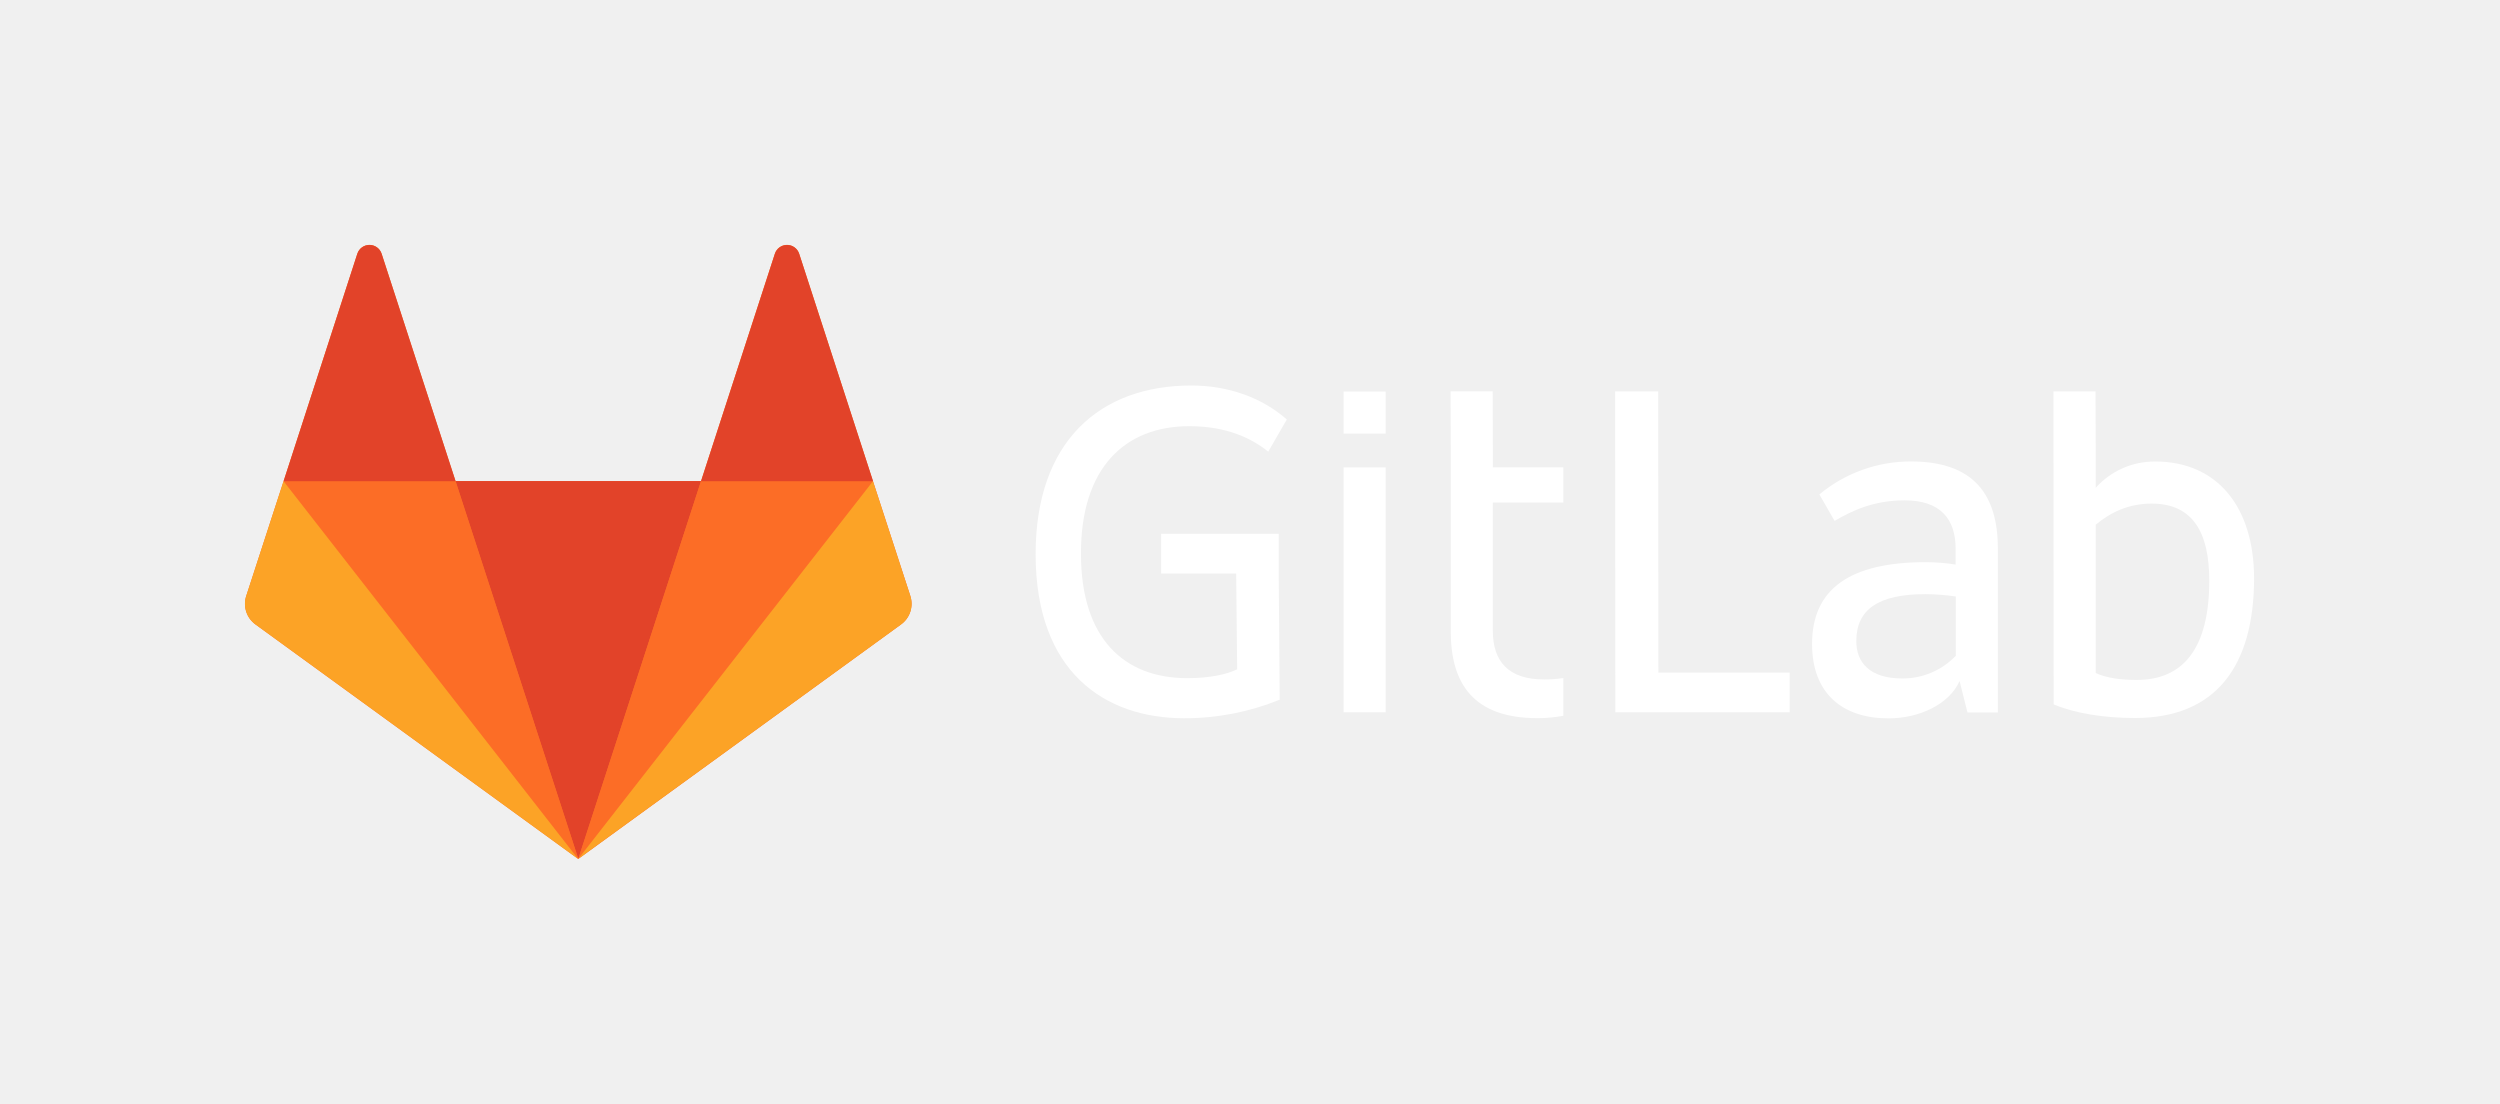
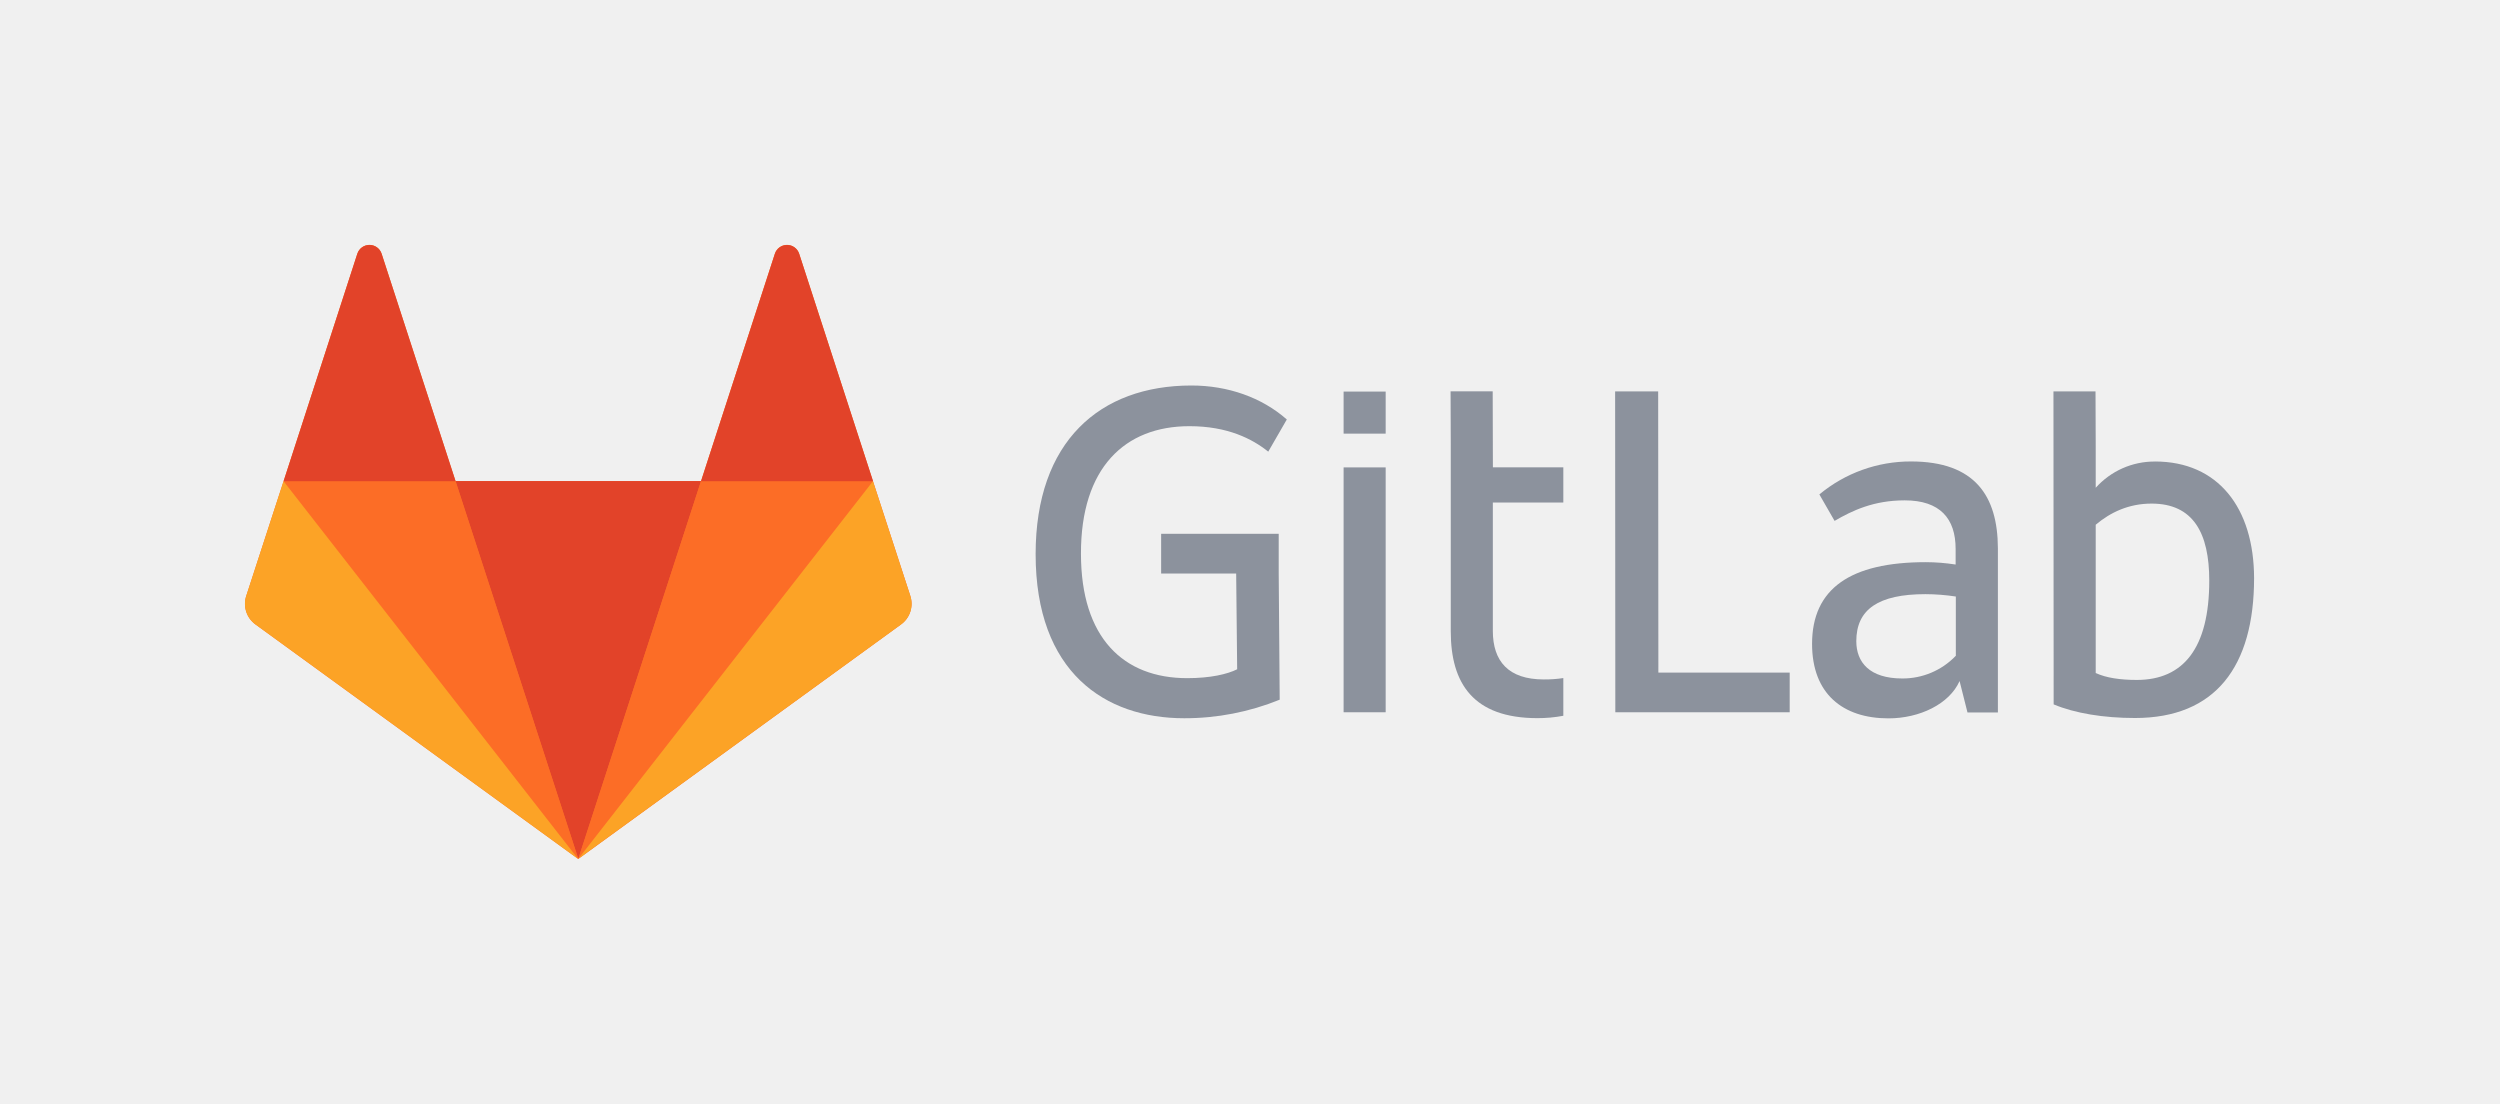
<svg xmlns="http://www.w3.org/2000/svg" id="logo_art" data-name="logo art" viewBox="0 0 1266 559">
  <defs>
-     <style>.cls-1{fill:#fff;}.cls-2{fill:#fc6d26;}.cls-3{fill:#e24329;}.cls-4{fill:#fca326;}</style>
+     <style>.cls-1{fill:#8c929d;}.cls-2{fill:#fc6d26;}.cls-3{fill:#e24329;}.cls-4{fill:#fca326;}</style>
  </defs>
  <path id="path14" class="cls-1" d="M839.7,198.19H817.9l.1,162.5h88.3v-20.1H839.8l-.1-142.4Z" />
  <g id="g24">
    <path id="path26" class="cls-1" d="M990.33,332.18a37.2,37.2,0,0,1-27,11.4c-16.6,0-23.3-8.2-23.3-18.9,0-16.1,11.2-23.8,35-23.8a104.65,104.65,0,0,1,15.4,1.2v30.1Zm-22.6-98.5a72.19,72.19,0,0,0-46.4,16.7l7.7,13.4c8.9-5.2,19.8-10.4,35.5-10.4,17.9,0,25.8,9.2,25.8,24.6v7.9a99.42,99.42,0,0,0-15.1-1.2c-38.2,0-57.6,13.4-57.6,41.4,0,25.1,15.4,37.7,38.7,37.7,15.7,0,30.8-7.2,36-18.9l4,15.9h15.4v-83.2c-.1-26.3-11.5-43.9-44-43.9Z" />
  </g>
  <g id="g28">
    <path id="path30" class="cls-1" d="M1082.07,344.32c-8.2,0-15.4-1-20.8-3.5v-75.1c7.4-6.2,16.6-10.7,28.3-10.7,21.1,0,29.2,14.9,29.2,39,0,34.2-13.1,50.3-36.7,50.3m9.2-110.6a39.93,39.93,0,0,0-30,13.3V226l-.1-27.8h-21.3l.1,158.5c10.7,4.5,25.3,6.9,41.2,6.9,40.7,0,60.3-26,60.3-70.9-.1-35.5-18.2-59-50.2-59" />
  </g>
  <g id="g32">
    <path id="path34" class="cls-1" d="M602.34,215.82c19.3,0,31.8,6.4,39.9,12.9l9.4-16.3c-12.7-11.2-29.9-17.2-48.3-17.2-46.4,0-78.9,28.3-78.9,85.4,0,59.8,35.1,83.1,75.2,83.1a127.79,127.79,0,0,0,48.4-9.4l-.5-63.9v-20.1H588v20.1h38l.5,48.5c-5,2.5-13.6,4.5-25.3,4.5-32.2,0-53.8-20.3-53.8-63-.1-43.5,22.2-64.6,54.9-64.6" />
  </g>
  <g id="g36">
    <path id="path38" class="cls-1" d="M755.87,198.17h-21.3l.1,27.3v94.3c0,26.3,11.4,43.9,43.9,43.9a70.14,70.14,0,0,0,13.1-1.2v-19.1a62.36,62.36,0,0,1-9.9.7c-17.9,0-25.8-9.2-25.8-24.6v-65h35.7v-17.8H756l-.1-38.5Z" />
  </g>
  <path id="path40" class="cls-1" d="M680.4,360.69h21.3v-124H680.4v124Z" />
  <path id="path42" class="cls-1" d="M680.4,219.59h21.3v-21.3H680.4v21.3Z" />
  <g id="g44">
    <path id="path46" class="cls-2" d="M461,301.81l-18.91-58.12L404.67,128.41a6.47,6.47,0,0,0-12.27,0L355,243.62H230.66L193.24,128.41a6.47,6.47,0,0,0-12.27,0L143.62,243.62,124.7,301.81a12.89,12.89,0,0,0,4.66,14.39L292.82,435,456.28,316.2A12.9,12.9,0,0,0,461,301.81" />
  </g>
  <g id="g48">
    <path id="path50" class="cls-3" d="M292.86,434.89h0L355,243.61H230.7l62.16,191.28Z" />
  </g>
  <g id="g56">
    <path id="path58" class="cls-2" d="M292.82,434.9,230.66,243.61h-87L292.82,434.9Z" />
  </g>
  <g id="g64">
    <path id="path66" class="cls-4" d="M143.59,243.68h0L124.67,301.8a12.89,12.89,0,0,0,4.66,14.39L292.79,435,143.59,243.68Z" />
  </g>
  <g id="g72">
    <path id="path74" class="cls-3" d="M143.61,243.68h87.11L193.23,128.47a6.47,6.47,0,0,0-12.27,0L143.61,243.68Z" />
  </g>
  <g id="g76">
    <path id="path78" class="cls-2" d="M292.86,434.9,355,243.61h87.1L292.86,434.9Z" />
  </g>
  <g id="g80">
    <path id="path82" class="cls-4" d="M442.07,243.68h0L461,301.8a12.89,12.89,0,0,1-4.66,14.39L292.87,434.89l149.2-191.21Z" />
  </g>
  <g id="g84">
    <path id="path86" class="cls-3" d="M442.12,243.68H355l37.42-115.21a6.47,6.47,0,0,1,12.27,0l37.42,115.21Z" />
  </g>
</svg>
